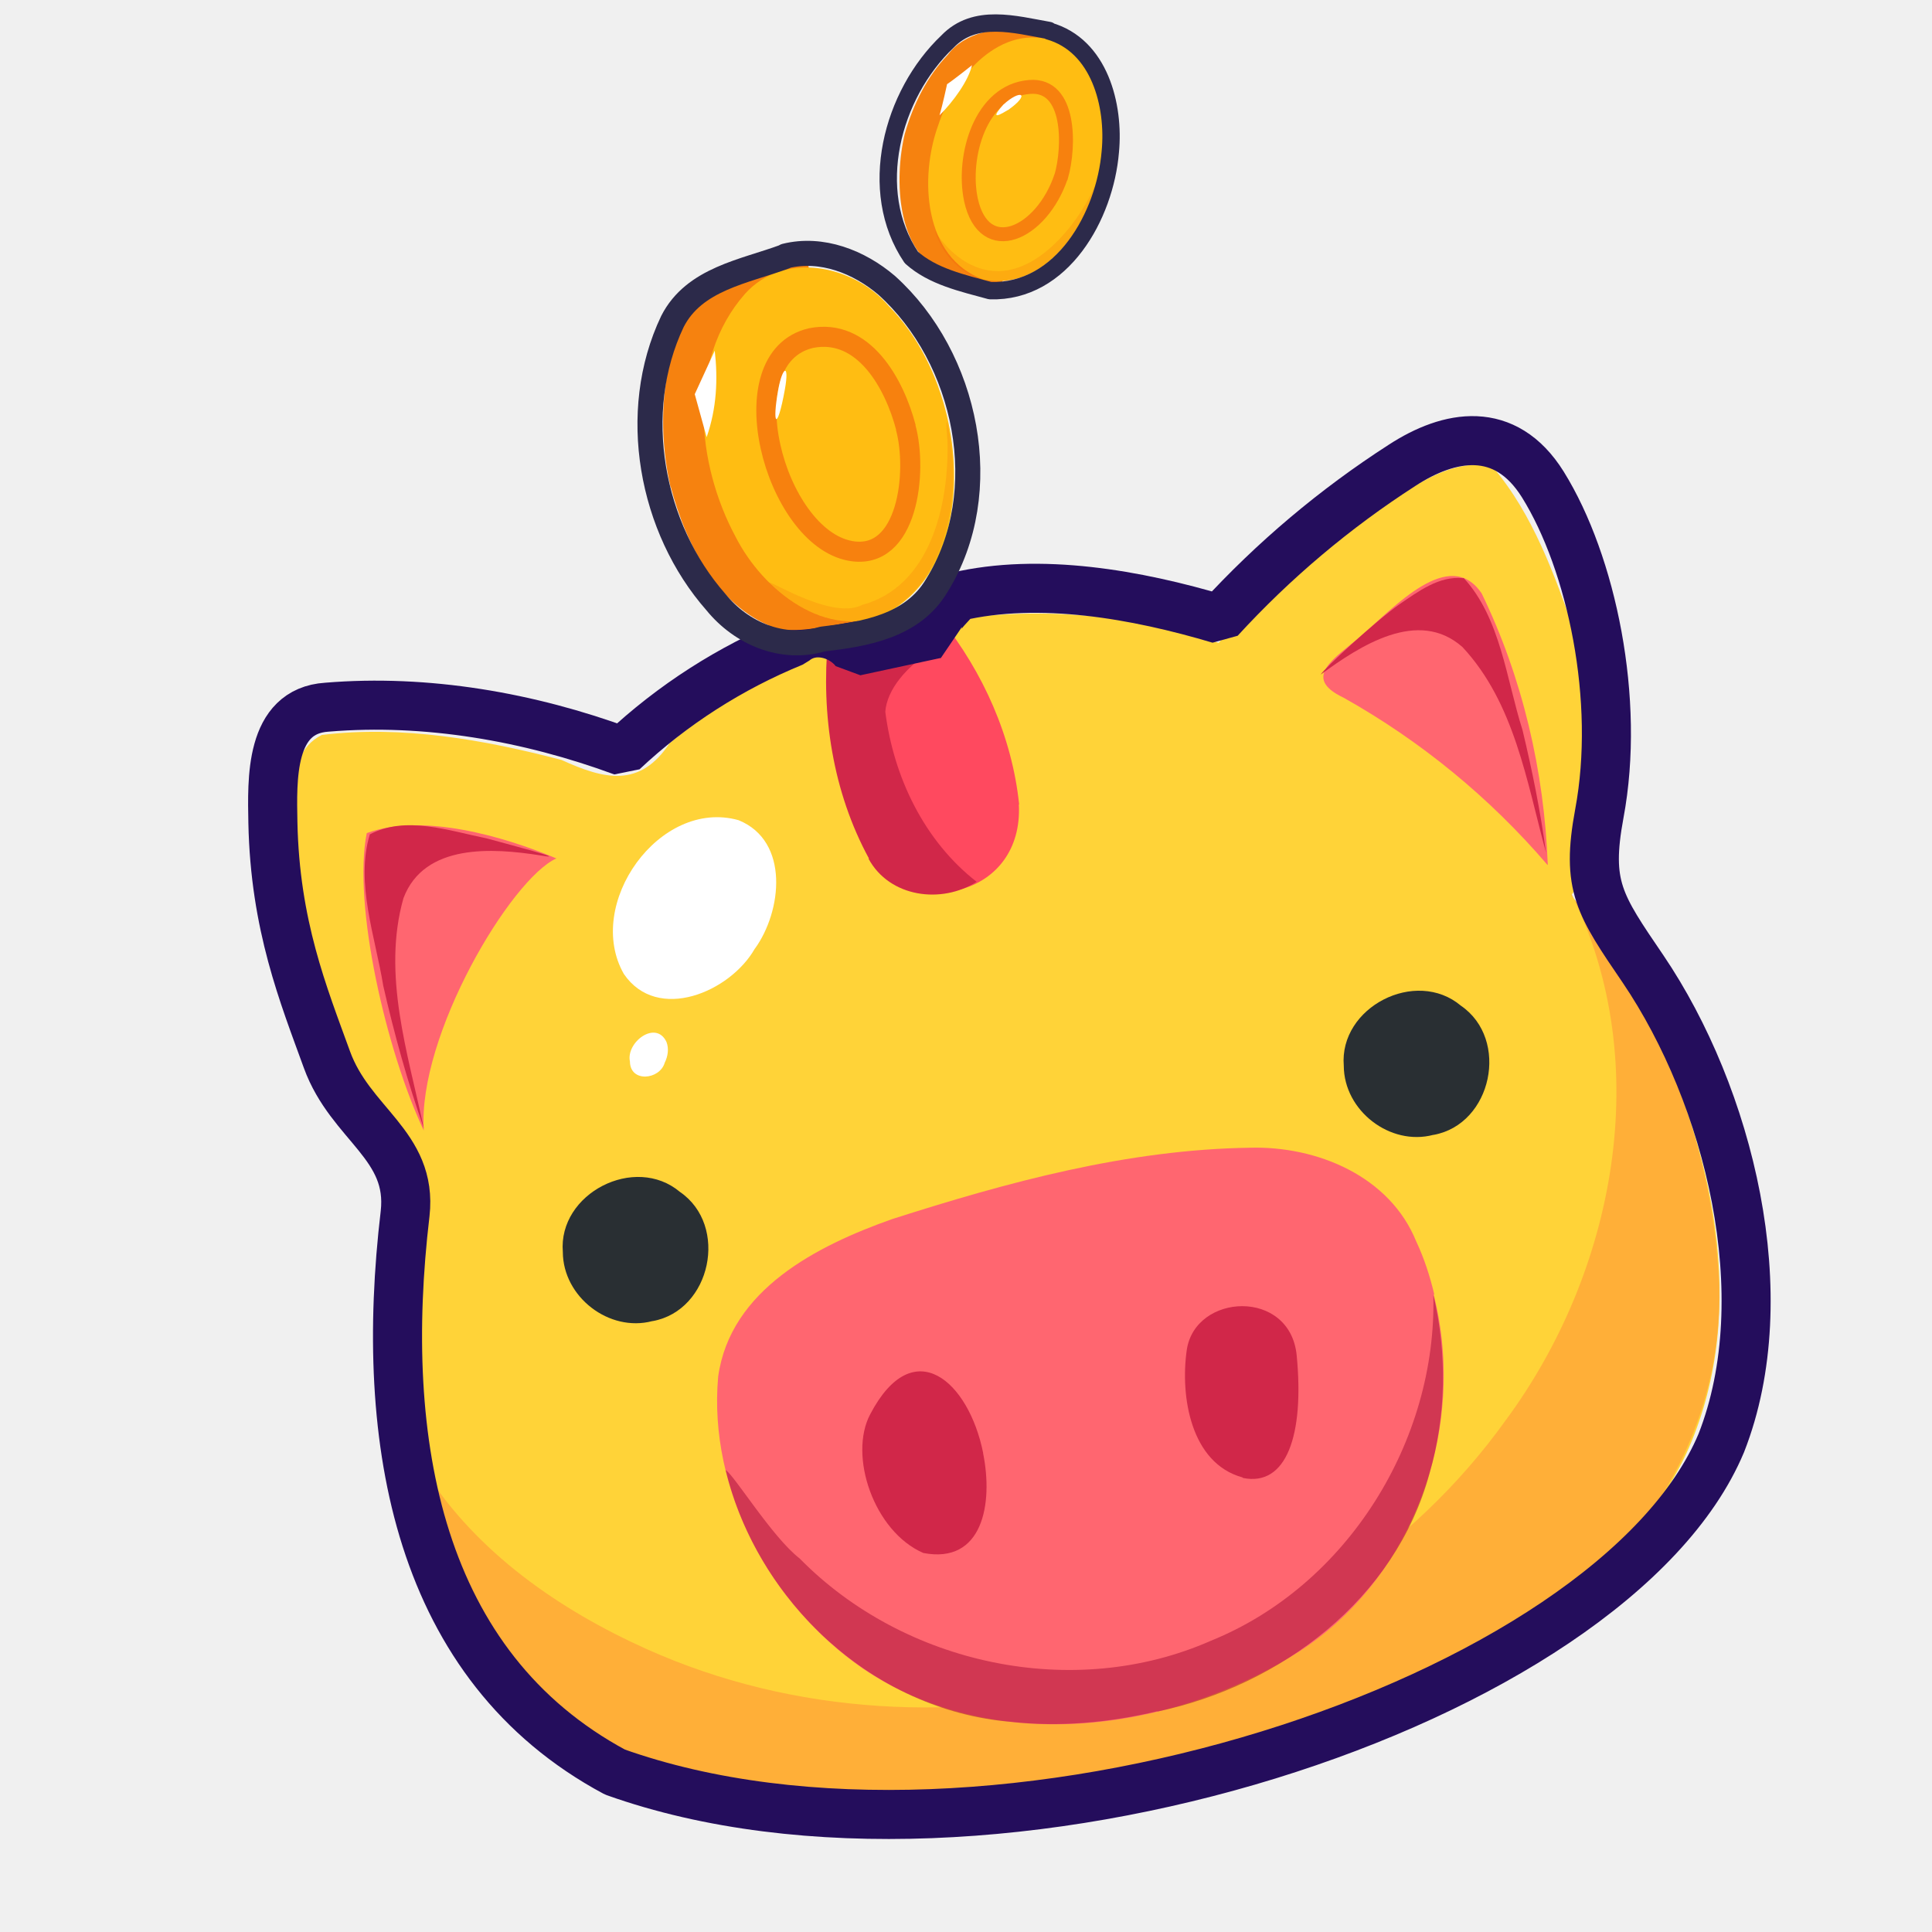
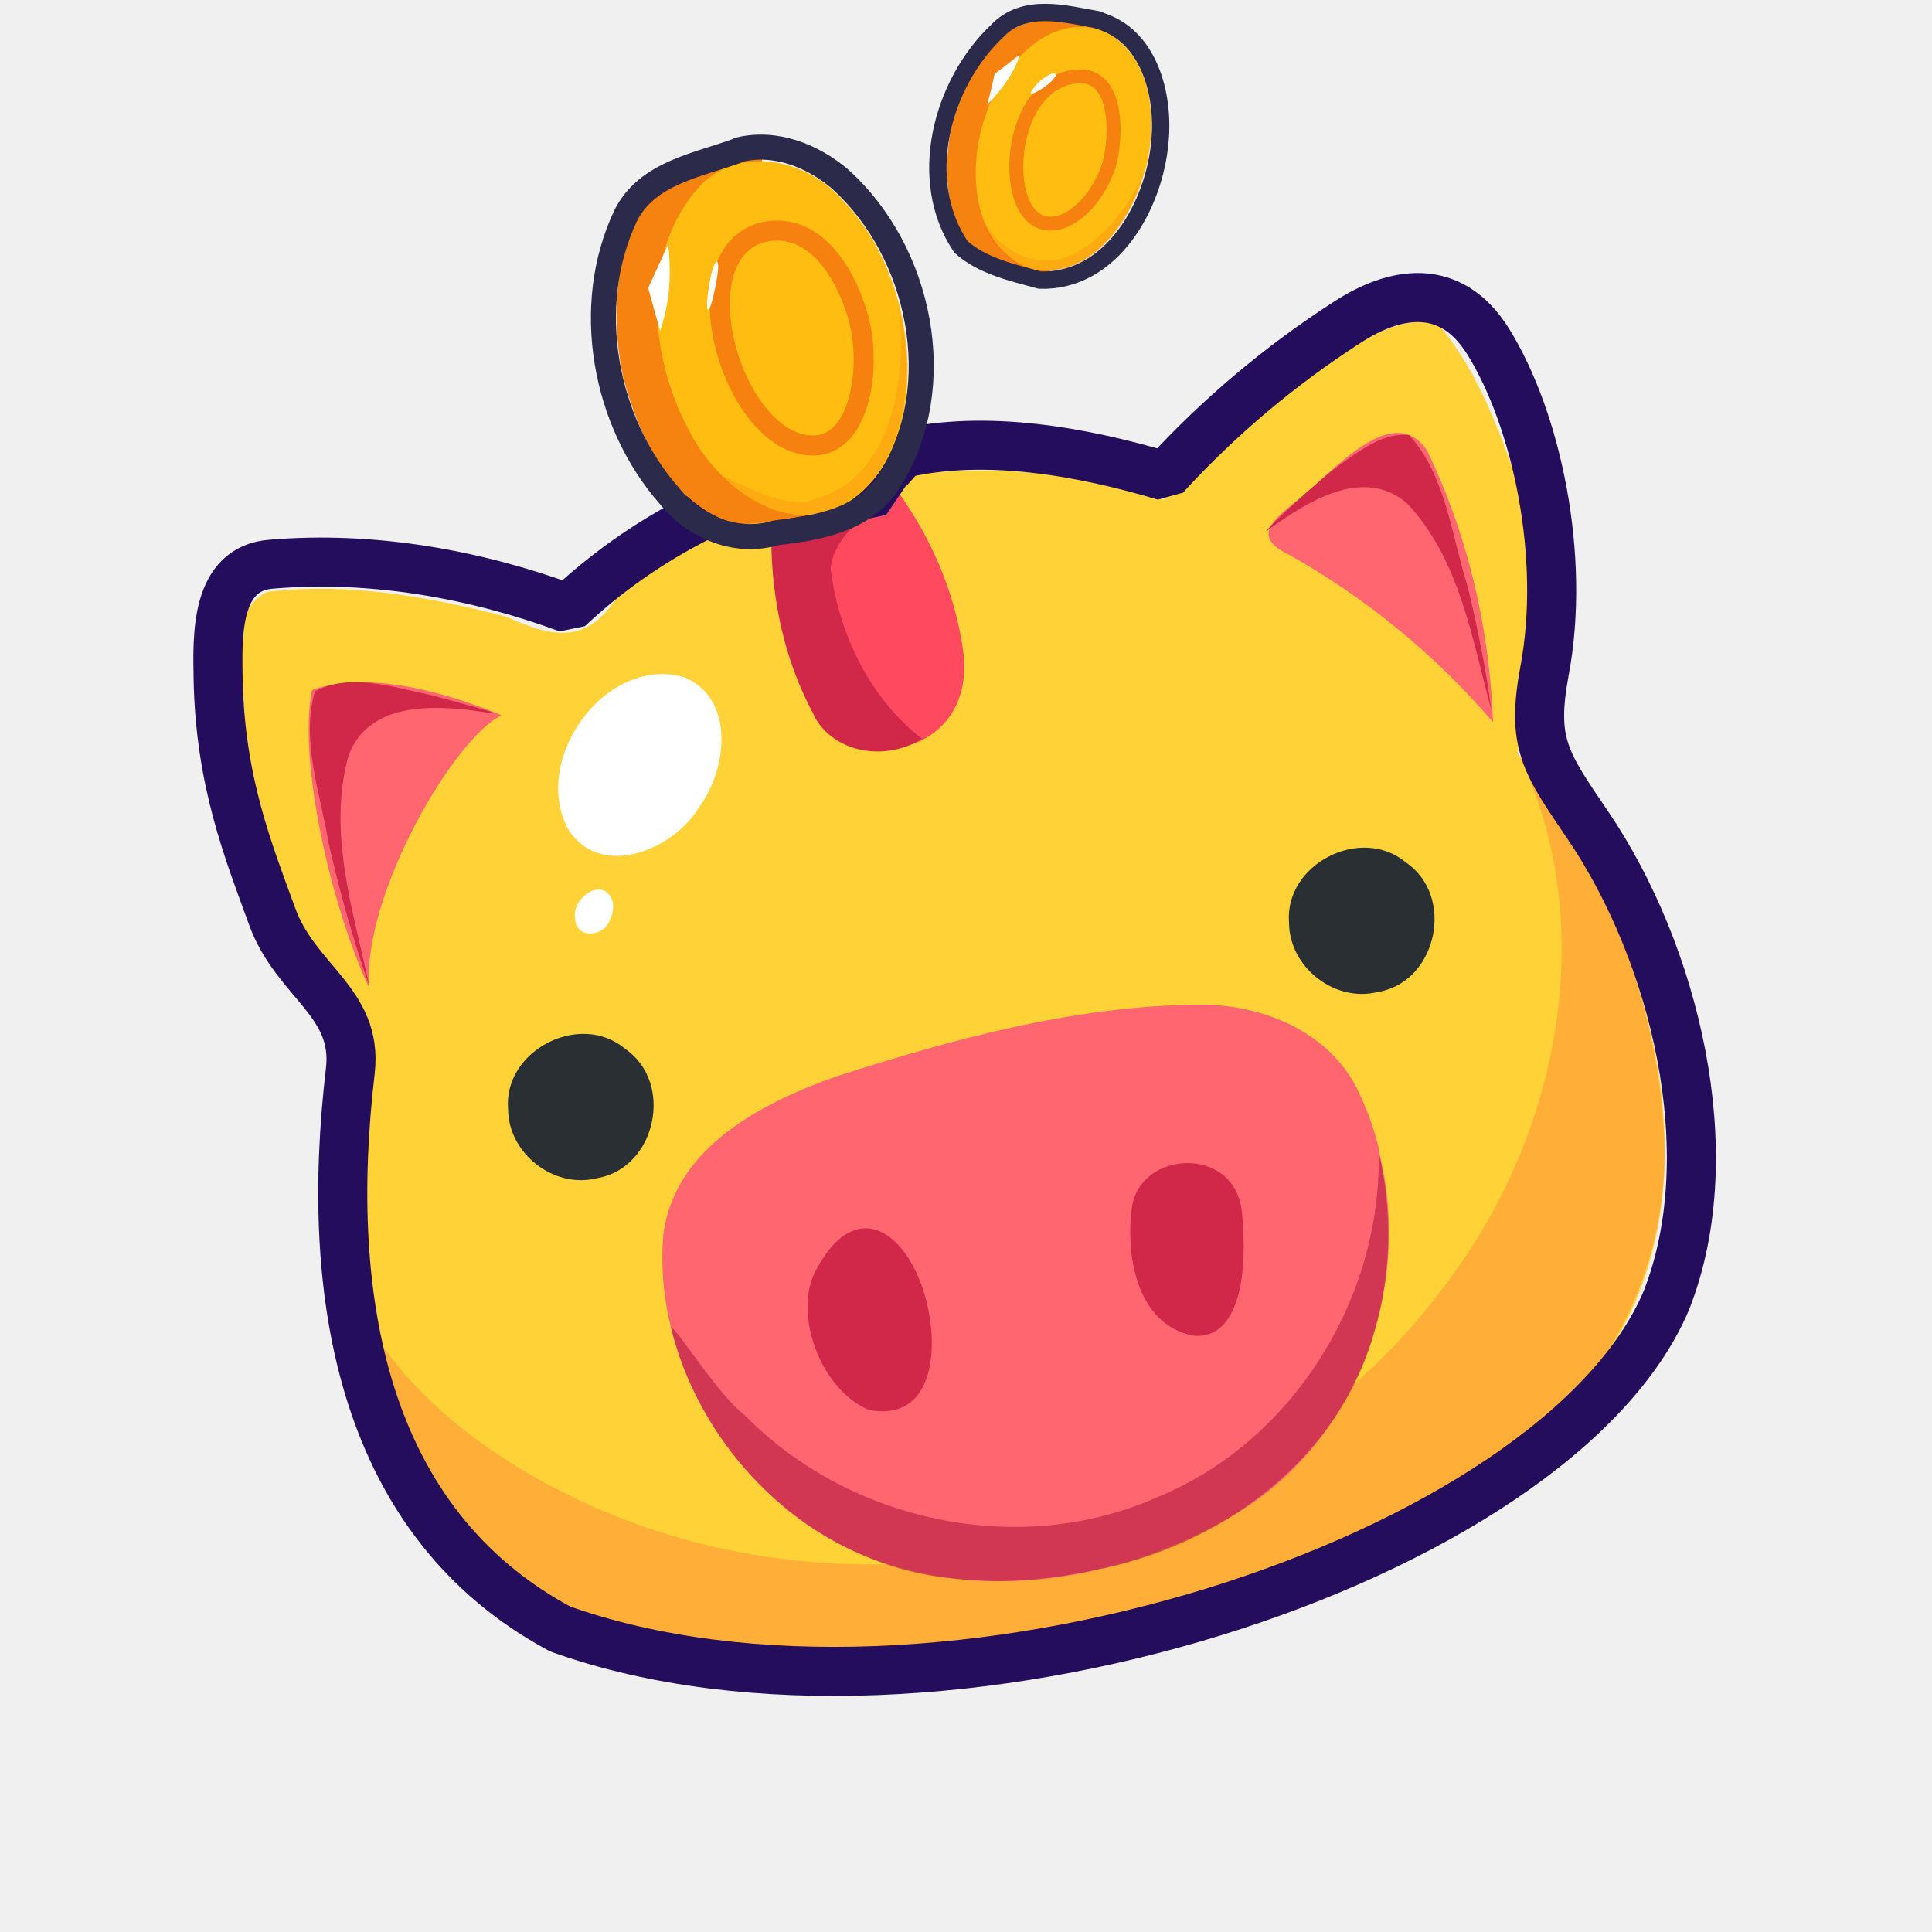
<svg width="128" height="128">
-   <g stroke-width=".063">
-     <path d="M104.137 59.268c3.598-5.134 1.934-11.741.246-17.233-1.373-3.88-2.782-7.92-5.492-11.105-3.224-.796-6.288 2.225-9.074 3.702-3.328 2.268-6.488 4.816-9.075 7.96-12.258-4.1-26.427-1.628-36.377 6.646-1.982 2.993-4.338 2.396-7.164 1.11-5.134-1.344-10.547-2.304-15.88-1.655-2.926 1.473-1.489 5.93-1.712 8.716.566 5.93 1.35 12.299 5.095 17.154 1.914 1.78 4.258 2.83 2.766 5.81-1.25 10.11.157 21.214 6.408 29.533 5.333 7.004 14.447 9.71 22.924 9.71 11.343-.014 22.527-2.666 33.194-6.367 8.795-3.264 17.91-8.398 21.89-17.313 4.02-9.234 1.568-19.9-2.715-28.577a51.298 51.298 0 00-5.054-8.04z" fill="#ffd338" />
-     <path d="M104.137 59.268c5.532 11.224 2.858 25.034-4.378 34.825-12.418 17.353-37.412 23.92-56.914 15.164-5.771-2.595-11.224-6.368-14.686-11.781 1.727 8.08 6.607 15.92 14.407 19.303 9.791 4.298 20.895 2.985 31.084.991 11.224-2.468 22.885-5.612 31.76-13.293 5.97-5.055 9.115-13.015 8.398-20.776-.66-8.875-4.338-17.392-9.75-24.437z" clip-rule="evenodd" fill="#ffaf38" fill-rule="evenodd" />
-     <path d="M36.875 56.88c-3.506-1.473-8.875-3.04-12.577-1.684-.943 4.737 1.298 14.448 3.777 19.701-.414-6.288 5.771-16.676 8.796-18.029zm65.67.43c-.231-6.209-1.676-12.418-4.378-17.99-2.133-3.16-5.81.936-8.04 2.846-1.647 1.425-3.956 2.71-1.106 4.06a50.001 50.001 0 0113.492 11.064zm-7.562 28.457c2.269 8.875-1.365 19.024-9.273 23.88-8.398 5.174-20.06 6.646-28.537.9-6.13-4.22-10.268-11.821-9.592-19.343.804-5.771 6.567-8.677 11.502-10.428 7.682-2.46 15.602-4.617 23.721-4.736 4.458-.124 9.274 1.886 11.025 6.209.53 1.122.911 2.312 1.198 3.518z" fill="#ff6670" />
-     <path d="M76.675 113.396c8.159-1.7 15.8-7.482 18.03-15.76 1.114-3.842 1.177-7.96.257-11.861.249 9.671-5.691 19.263-14.726 22.925-9.114 4.02-20.338 1.6-27.263-5.453-1.815-1.405-4.338-5.532-4.895-5.85 2.097 8.716 9.79 15.92 18.865 16.676 3.26.364 6.567.052 9.75-.7z" fill="#9a002e" fill-opacity=".46" />
-     <path d="M65.133 96.282c.68 3.351-.027 7.363-3.96 6.607-3.276-1.421-4.975-6.448-3.518-9.194 2.861-5.453 6.527-2.189 7.482 2.571zm17.194 1.604c-3.443-.943-4.14-5.373-3.702-8.438.55-3.78 6.846-4.1 7.284.35.513 5.293-.677 8.716-3.566 8.119z" fill="#d12749" />
-     <path d="M43.243 87.526c3.869-.704 5.055-6.328 1.807-8.557-2.99-2.52-8.08.1-7.761 3.98.011 2.977 3.068 5.333 5.93 4.577zM94.983 75.188c3.869-.704 5.055-6.328 1.807-8.557-2.99-2.52-8.08.1-7.761 3.98.011 2.977 3.069 5.333 5.93 4.577z" fill="#292f33" />
-     <path d="M67.521 53.298c-.47-4.497-2.384-8.756-5.174-12.258l-7.204 1.309c-.434 5.134.51 11.184 2.687 14.408 2.826 4.179 9.99 2.587 9.671-3.463z" fill="#ff495f" />
-     <path d="M57.571 56.88c-2.404-4.418-3.176-9.552-2.714-14.487 2.423-.7 4.855.21 7.243.505-2.077 1.182-3.347 2.838-3.446 4.259.553 4.338 2.579 8.557 6.05 11.263-2.31 1.485-5.772 1.047-7.165-1.536z" fill="#d12749" />
-   </g>
-   <path d="M62 42l-5.34 1.15c-.896-1.18-2.81-1.73-4.1-.617a36.912 36.912 0 00-11.3 7.25c-6.21-2.29-13-3.48-19.6-2.93-3.81.238-3.63 4.82-3.58 7.65.14 6.81 2.02 11.4 3.58 15.7s5.69 5.65 5.18 10.2c-1.8 15.2.872 30 13.9 37 24.9 8.88 66.1-4.62 73.3-21.8 3.83-9.76.506-23-5.18-31.4-2.9-4.26-3.79-5.5-2.9-10.3 1.41-7.53-.51-16.6-3.74-21.8-2.51-4.02-6.21-3.3-9.32-1.28a61.662 61.662 0 00-12.1 10.2c-5.5-1.64-11.9-2.78-17.4-1.49-.573.78-1.55 1.34-1.24 2.45z" fill="none" stroke="#240d5c" stroke-linejoin="bevel" stroke-width="3.25" />
-   <g stroke-width=".063">
-     <path d="M24.497 55.288c-.959 3.236.366 6.766.896 10.03.728 3.188 1.596 6.328 2.686 9.432-1.043-4.935-2.782-10.189-1.349-15.243 1.377-3.646 5.93-3.331 9.074-2.834 2.241.39-2.73-.891-3.57-1.13-2.48-.498-5.373-1.537-7.76-.248zM96.973 38.293c2.444 2.663 2.822 6.687 3.896 10.07.645 2.682 1.19 5.373 1.557 8.119-1.278-4.696-2.082-9.91-5.533-13.612-2.937-2.606-6.805-.077-9.392 1.823.177-.354 3.61-3.526 5.213-4.656 1.238-.844 2.635-1.899 4.22-1.732z" fill="#d12749" />
-     <path d="M50.009 62.85c-1.62 2.858-6.448 4.935-8.676 1.68-2.635-4.617 2.36-11.662 7.601-10.19 3.4 1.386 2.87 6.05 1.075 8.518zM44.039 70.412c-.34 1.138-2.292 1.325-2.304-.085-.274-1.27 1.727-2.786 2.423-1.29.17.446.09.956-.12 1.374z" fill="#fff" />
-     <path d="M44.437 32.244c1.015 3.86 3.184 8.199 7.244 9.472 1.91.18 3.797-.422 5.691-.633l-3.82-23.521c-1.179-3.479-5.254 1.082-5.254 1.082-3.176-.06-3.957 4.697-4.259 7.323-.226 2.098-.078 4.22.381 6.289z" fill="#f6820f" />
-     <path d="M62.745 27.587c1.067 4.498.525 10.507-3.928 13.015-4.06 1.93-8.279-1.509-10.07-5.015-2.619-4.856-3.275-11.701.61-16.119 2.582-2.878 7.203-1.906 9.511.792 1.967 1.99 3.232 4.617 3.877 7.323z" fill="#ffbd12" />
-     <path d="M57.571 41c4.577-1.278 5.93-6.846 5.492-11.065-.176-1.655-.505-3.156-.289-.684.1 4.139-1.102 9.592-5.652 10.825-1.982 1.031-6.169-1.695-6.169-1.472 1.7 1.72 4.18 2.98 6.647 2.38z" fill="#f3480d" fill-opacity=".15" />
-     <path d="M46.029 26.115l1.325-2.882c.214 1.89.133 3.801-.537 5.731z" fill="#fff" />
-   </g>
-   <path d="M60 28.3c.808 2.94.163 8.88-3.65 8.2-5.06-.908-8.2-12.8-2.62-14.1 3.5-.701 5.54 3.05 6.29 5.93z" fill="none" stroke="#f2630d" stroke-opacity=".66" stroke-width="1.33" />
-   <path d="M52 17c-2.68.992-6.01 1.47-7.45 4.3-2.86 6.01-1.43 13.7 2.89 18.6 1.68 2.07 4.42 3.23 7.05 2.44 2.81-.327 5.97-.844 7.57-3.54 3.87-6.21 2.02-15.1-3.32-19.9-1.82-1.55-4.3-2.53-6.69-1.94z" fill="none" stroke="#2c2a4a" stroke-linejoin="round" stroke-width="1.66" />
-   <g stroke-width=".063">
-     <path d="M59.959 8.802c-.732 2.957-.66 8.437 3.132 9.432 1.592.59 3.137.908 3.137.908L71.48 4.933c.1-3.184-6.567-4.179-8.676-1.313-1.385 1.444-2.3 3.295-2.85 5.213z" fill="#f6820f" />
-     <path d="M72.695 12.002c-.86 3.339-3.65 7.283-7.522 6.527-4.02-1.449-4.259-6.806-3.013-10.229C63.179 5.112 66.3 1.415 70 2.768c3.284 1.628 3.563 6.09 2.719 9.234z" fill="#ffbd12" />
-     <path d="M65.133 18.553c3.884.752 6.527-2.794 7.522-6.528-.78 2.118-3.928 6.766-7.522 5.811-2.11-.561-3.196-2.563-3.196-2.563.557 1.91 2.11 2.993 3.18 3.272z" fill="#f3480d" fill-opacity=".15" />
-     <path d="M62.745 5.578c.474-.315 1.652-1.258 1.652-1.258-.23 1.003-1.194 2.364-2.15 3.32.196-.65.498-2.058.498-2.058z" fill="#fff" />
-   </g>
-   <path d="M70.3 11.7c-1.31 3.85-5.1 5.5-5.97 1.55-.613-2.88.637-7.25 3.89-7.49 2.73-.219 2.65 3.97 2.09 5.93z" fill="none" stroke="#f2630d" stroke-opacity=".66" stroke-width=".924" />
-   <path d="M69.5 2.02c-2.25-.393-4.9-1.17-6.73.737-3.68 3.49-5.38 9.88-2.39 14.3 1.41 1.27 3.4 1.7 5.22 2.2 4.78.145 7.61-4.98 7.96-9.2.298-3.08-.717-7.05-4.06-8z" fill="none" stroke="#2c2a4a" stroke-linejoin="round" stroke-width="1.15" />
-   <path d="M66.8 7.28c1.51-1.07.84-1.41-.327-.347-.665.753-.637.932.263.378zM52 25.8c.315-1.75-.155-1.54-.434-.01-.434 2.38-.082 2.87.434.01z" fill="#fff" />
+   <path d="M100.51 49.79c3.598-5.135 1.934-11.742.246-17.234-1.373-3.88-2.782-7.92-5.492-11.105-3.224-.796-6.288 2.225-9.074 3.702-3.328 2.268-6.488 4.816-9.075 7.96-12.258-4.1-26.427-1.628-36.377 6.646-1.982 2.993-4.338 2.396-7.164 1.11-5.134-1.344-10.547-2.304-15.88-1.655-2.926 1.473-1.49 5.93-1.712 8.716.566 5.93 1.35 12.3 5.095 17.154 1.914 1.78 4.258 2.83 2.766 5.81-1.25 10.11.157 21.214 6.408 29.533 5.333 7.004 14.447 9.71 22.924 9.71 11.343-.014 22.527-2.666 33.194-6.367 8.795-3.264 17.91-8.398 21.89-17.313 4.02-9.234 1.568-19.9-2.715-28.577a51.298 51.298 0 00-5.054-8.04z" fill="#ffd338" />
+   <path d="M100.51 49.79c5.532 11.223 2.858 25.033-4.378 34.824-12.418 17.353-37.412 23.92-56.914 15.164-5.771-2.595-11.224-6.368-14.686-11.78 1.727 8.08 6.607 15.92 14.407 19.302 9.79 4.298 20.895 2.985 31.084.991 11.224-2.468 22.885-5.612 31.76-13.293 5.97-5.055 9.115-13.015 8.398-20.776-.66-8.875-4.338-17.392-9.75-24.437z" clip-rule="evenodd" fill="#ffaf38" fill-rule="evenodd" />
+   <path d="M33.248 47.401c-3.506-1.473-8.875-3.04-12.577-1.684-.943 4.737 1.298 14.448 3.777 19.701-.414-6.288 5.77-16.676 8.796-18.029zM98.918 47.831c-.231-6.209-1.676-12.418-4.378-17.99-2.133-3.16-5.81.936-8.04 2.846-1.647 1.425-3.956 2.71-1.106 4.06a50.001 50.001 0 0113.492 11.064zM91.356 76.288c2.269 8.875-1.365 19.024-9.273 23.88-8.398 5.174-20.06 6.646-28.537.9-6.13-4.22-10.268-11.82-9.592-19.343.804-5.77 6.567-8.677 11.502-10.428 7.682-2.46 15.602-4.617 23.72-4.736 4.459-.124 9.275 1.886 11.026 6.21.53 1.121.91 2.311 1.198 3.517z" fill="#ff6670" />
+   <path d="M73.048 103.917c8.159-1.7 15.8-7.482 18.03-15.76 1.114-3.842 1.177-7.96.257-11.86.249 9.67-5.691 19.262-14.726 22.924-9.114 4.02-20.338 1.6-27.263-5.453-1.815-1.405-4.338-5.532-4.895-5.85 2.097 8.716 9.79 15.92 18.865 16.676 3.26.364 6.567.052 9.75-.7z" fill="#9a002e" fill-opacity=".46" />
+   <path d="M61.506 86.803c.68 3.351-.027 7.363-3.96 6.607-3.276-1.42-4.975-6.448-3.518-9.194 2.86-5.453 6.527-2.189 7.482 2.571zM78.7 88.407c-3.443-.943-4.14-5.373-3.702-8.438.55-3.78 6.846-4.1 7.284.35.513 5.293-.677 8.716-3.566 8.12z" fill="#d12749" />
+   <path d="M39.616 78.047c3.869-.704 5.055-6.328 1.807-8.557-2.99-2.52-8.08.1-7.761 3.98.01 2.977 3.068 5.333 5.93 4.577zM91.356 65.71c3.869-.705 5.055-6.329 1.807-8.558-2.99-2.52-8.08.1-7.761 3.98.01 2.977 3.069 5.333 5.93 4.577z" fill="#292f33" />
+   <path d="M63.894 43.82c-.47-4.498-2.384-8.757-5.174-12.259l-7.204 1.31c-.434 5.133.51 11.183 2.687 14.407 2.826 4.18 9.99 2.587 9.67-3.463z" fill="#ff495f" />
+   <path d="M53.944 47.401c-2.404-4.418-3.176-9.552-2.714-14.487 2.423-.7 4.855.21 7.243.505-2.077 1.182-3.347 2.838-3.446 4.26.553 4.337 2.579 8.556 6.05 11.262-2.31 1.485-5.772 1.047-7.165-1.536z" fill="#d12749" />
+   <path d="M58.373 32.521l-5.34 1.15c-.896-1.18-2.81-1.73-4.1-.617a36.912 36.912 0 00-11.3 7.25c-6.21-2.29-13-3.48-19.6-2.93-3.81.238-3.63 4.82-3.58 7.65.14 6.81 2.02 11.4 3.58 15.7 1.56 4.3 5.69 5.65 5.18 10.2-1.8 15.2.872 30 13.9 37 24.9 8.88 66.1-4.62 73.3-21.8 3.83-9.76.506-23-5.18-31.4-2.9-4.26-3.79-5.5-2.9-10.3 1.41-7.53-.51-16.6-3.74-21.8-2.51-4.02-6.21-3.3-9.32-1.28a61.662 61.662 0 00-12.1 10.2c-5.5-1.64-11.9-2.78-17.4-1.49-.573.78-1.55 1.34-1.24 2.45z" fill="none" stroke="#240d5c" stroke-width="3.25" stroke-linejoin="bevel" />
+   <path d="M20.87 45.81c-.96 3.235.366 6.765.896 10.03.728 3.187 1.596 6.327 2.686 9.431-1.043-4.935-2.782-10.189-1.35-15.243 1.378-3.646 5.93-3.33 9.075-2.834 2.24.39-2.73-.89-3.57-1.13-2.48-.498-5.373-1.537-7.76-.248zM93.346 28.814c2.444 2.663 2.822 6.687 3.896 10.07.645 2.682 1.19 5.373 1.557 8.12-1.278-4.697-2.082-9.91-5.533-13.613-2.937-2.606-6.805-.077-9.392 1.823.177-.354 3.61-3.526 5.213-4.656 1.238-.844 2.635-1.899 4.22-1.732z" fill="#d12749" />
+   <path d="M46.382 53.371c-1.62 2.858-6.448 4.935-8.676 1.68-2.635-4.617 2.36-11.662 7.6-10.19 3.4 1.386 2.87 6.05 1.076 8.518zM40.412 60.933c-.34 1.138-2.292 1.325-2.304-.085-.274-1.27 1.727-2.786 2.423-1.29.17.446.09.956-.12 1.374z" fill="#fff" />
+   <path d="M41.352 25.206c1.015 3.86 3.184 8.199 7.244 9.472 1.91.18 3.797-.422 5.691-.633l-3.82-23.521c-1.179-3.48-5.254 1.082-5.254 1.082-3.176-.06-3.957 4.697-4.259 7.323-.226 2.098-.078 4.22.381 6.289z" fill="#f6820f" />
+   <path d="M59.66 20.549c1.067 4.498.525 10.507-3.928 13.015-4.06 1.93-8.279-1.51-10.07-5.015-2.619-4.856-3.275-11.701.61-16.12 2.582-2.877 7.203-1.905 9.511.793 1.967 1.99 3.232 4.617 3.877 7.323z" fill="#ffbd12" />
+   <path d="M54.486 33.962c4.577-1.278 5.93-6.846 5.492-11.065-.176-1.655-.505-3.156-.289-.684.1 4.139-1.102 9.592-5.652 10.825-1.982 1.03-6.169-1.695-6.169-1.472 1.7 1.72 4.18 2.98 6.647 2.38z" fill="#f3480d" fill-opacity=".15" />
+   <path d="M42.944 19.077l1.325-2.882c.214 1.89.133 3.8-.537 5.73z" fill="#fff" />
+   <path d="M56.915 21.262c.808 2.94.163 8.88-3.65 8.2-5.06-.908-8.2-12.8-2.62-14.1 3.5-.701 5.54 3.05 6.29 5.93z" fill="none" stroke="#f2630d" stroke-width="1.33" stroke-opacity=".66" />
+   <path d="M48.915 9.962c-2.68.992-6.01 1.47-7.45 4.3-2.86 6.01-1.43 13.7 2.89 18.6 1.68 2.07 4.42 3.23 7.05 2.44 2.81-.327 5.97-.844 7.57-3.54 3.87-6.21 2.02-15.1-3.32-19.9-1.82-1.55-4.3-2.53-6.69-1.94z" fill="none" stroke="#2c2a4a" stroke-width="1.66" stroke-linejoin="round" />
+   <path d="M63.112 8.103c-.732 2.957-.66 8.437 3.132 9.432 1.592.59 3.137.908 3.137.908l5.252-14.21c.1-3.183-6.567-4.178-8.676-1.312-1.385 1.444-2.3 3.295-2.85 5.213z" fill="#f6820f" />
+   <path d="M75.848 11.303c-.86 3.339-3.65 7.283-7.522 6.527-4.02-1.45-4.26-6.806-3.013-10.23 1.019-3.187 4.14-6.884 7.84-5.531 3.284 1.628 3.563 6.09 2.719 9.234z" fill="#ffbd12" />
+   <path d="M68.286 17.854c3.884.752 6.527-2.794 7.522-6.528-.78 2.118-3.928 6.766-7.522 5.81-2.11-.56-3.196-2.562-3.196-2.562.557 1.91 2.11 2.993 3.18 3.272z" fill="#f3480d" fill-opacity=".15" />
+   <path d="M65.898 4.879c.474-.315 1.652-1.258 1.652-1.258-.23 1.003-1.194 2.364-2.15 3.32.196-.65.498-2.058.498-2.058z" fill="#fff" />
+   <path d="M73.453 11c-1.31 3.85-5.1 5.5-5.97 1.55-.613-2.88.637-7.25 3.89-7.49 2.73-.218 2.65 3.97 2.09 5.93z" fill="none" stroke="#f2630d" stroke-width=".924" stroke-opacity=".66" />
+   <path d="M72.788 1.32c-2.25-.392-4.9-1.17-6.73.738-3.68 3.49-5.38 9.88-2.39 14.3 1.41 1.27 3.4 1.7 5.22 2.2 4.78.145 7.61-4.98 7.96-9.2.298-3.08-.717-7.05-4.06-8z" fill="none" stroke="#2c2a4a" stroke-width="1.15" stroke-linejoin="round" />
+   <path d="M69.084 5.85c1.51-1.07.84-1.41-.327-.346-.665.753-.637.932.263.378zM47.477 18.57c.315-1.75-.155-1.54-.434-.01-.434 2.38-.082 2.87.434.01z" fill="#fff" />
</svg>
